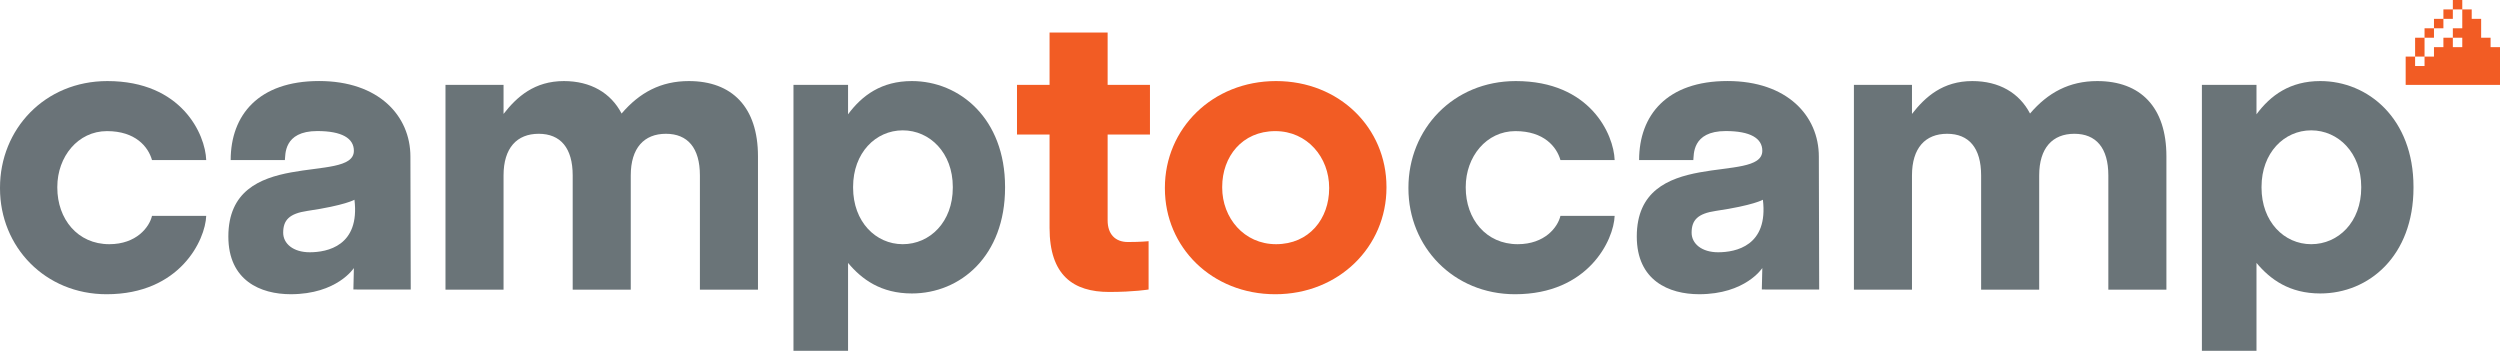
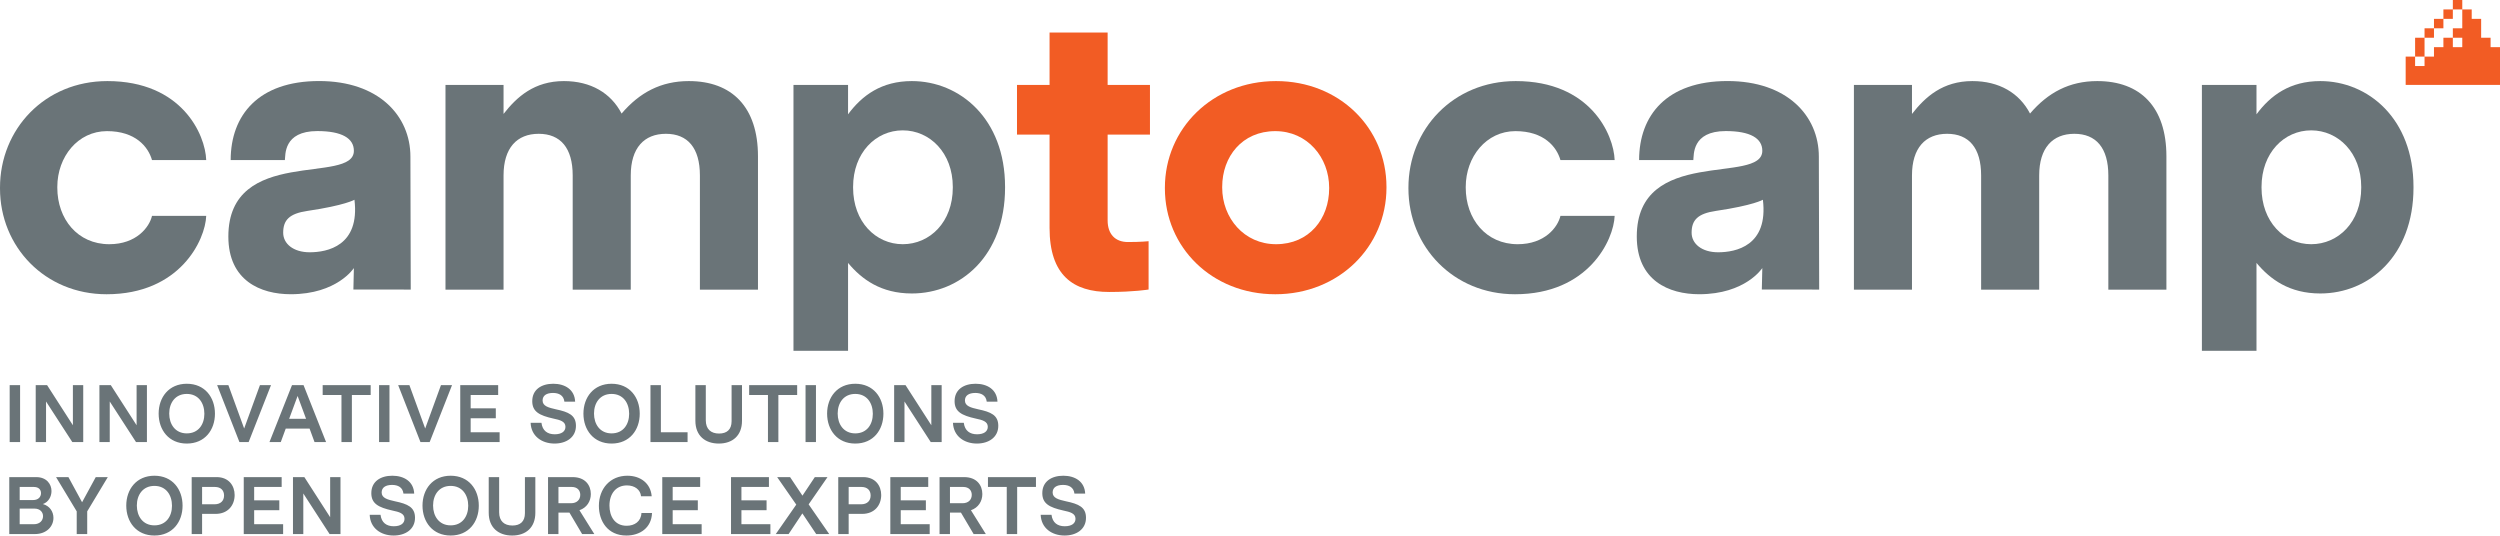
- <svg xmlns="http://www.w3.org/2000/svg" viewBox="0 0 962.16 135" height="135" width="962.16" xml:space="preserve" id="svg2" version="1.1">
+ <svg xmlns="http://www.w3.org/2000/svg" viewBox="0 0 962.16 206.107" height="206.107" width="962.16" xml:space="preserve" id="svg2" version="1.1">
  <defs id="defs6" />
-   <g transform="matrix(1.333333,0,0,-1.333333,0,135)" id="g10">
+   <g transform="matrix(1.333333,0,0,-1.333333,0,206.1067)" id="g10">
    <g transform="scale(0.1)" id="g12">
-       <path id="path14" style="fill:#f25c24;fill-opacity:1;fill-rule:nonzero;stroke:none" d="m 4002.01,470.848 v 2.222 c 0,169.789 -135.64,305.43 -318.7,305.43 -184.15,0 -320.86,-137.84 -320.86,-307.652 v -2.196 c 0,-169.808 135.62,-305.453 318.66,-305.453 184.14,0 320.9,137.832 320.9,307.649 m -165.41,-2.196 c 0,-87.121 -57.34,-161 -153.29,-161 -92.61,0 -155.47,76.086 -155.47,163.196 v 2.222 c 0,87.102 57.35,160.961 153.27,160.961 92.63,0 155.49,-76.062 155.49,-163.183 v -2.196" />
-       <path id="path16" style="fill:#6a7478;fill-opacity:1;fill-rule:nonzero;stroke:none" d="m 2901.09,470.848 v 2.222 c 0,197.379 -131.21,305.43 -269.05,305.43 -87.1,0 -143.35,-40.809 -184.15,-95.926 v 84.895 H 2290.34 V 0 h 157.55 v 253.609 c 39.68,-47.394 94.84,-88.175 184.15,-88.175 140.03,0 269.05,108.027 269.05,305.414 m -150.85,0 c 0,-99.246 -66.17,-163.196 -144.45,-163.196 -78.29,0 -143.35,65.047 -143.35,163.196 v 2.222 c 0,98.129 65.06,163.188 143.35,163.188 78.28,0 144.45,-65.059 144.45,-163.188 v -2.222" />
-       <path id="path18" style="fill:#6a7478;fill-opacity:1;fill-rule:nonzero;stroke:none" d="m 2187.88,176.449 v 384.824 c 0,142.235 -75,217.223 -199.6,217.223 -80.48,0 -142.25,-33.07 -194.06,-93.73 -30.87,59.55 -89.32,93.73 -166.52,93.73 -84.9,0 -135.62,-45.211 -174.22,-94.828 v 83.809 h -167.6 V 176.449 h 167.6 v 329.68 c 0,79.387 38.6,120.199 101.47,120.199 62.83,0 98.12,-40.812 98.12,-120.199 v -329.68 h 167.6 v 329.68 c 0,79.387 38.6,120.199 101.47,120.199 62.85,0 98.13,-40.812 98.13,-120.199 v -329.68 h 167.61" />
-       <path id="path20" style="fill:#6a7478;fill-opacity:1;fill-rule:nonzero;stroke:none" d="m 1185.6,176.684 c 0,0 -0.95,284.218 -0.95,383.754 0,117.71 -91.46,218.183 -263.728,218.183 -175.125,0 -255.067,-98.75 -255.067,-228.148 H 822.32 c 1.993,13.738 -5.097,83.75 93.582,83.75 71.153,0 105.548,-20.961 105.548,-56.961 0,-98.848 -362.313,15.058 -362.313,-247.473 0,-127.285 92.937,-166.531 180.027,-166.531 133.984,0 182.286,75.566 182.286,75.566 l -1.4,-61.953 z M 893.949,284.34 c -47.527,0 -76.543,24.883 -76.543,56.461 0,36.383 17.559,55.23 69.844,62.918 109.055,16.051 135.88,32.234 135.88,32.234 C 1039.25,302.719 944.66,284.34 893.949,284.34" />
-       <path id="path22" style="fill:#6a7378;fill-opacity:1;fill-rule:nonzero;stroke:none" d="m 438.781,389.457 c -7.644,-32.738 -45.047,-81.812 -123.406,-81.812 -91.504,0 -149.949,72.785 -149.949,163.203 v 2.218 c 0,87.102 59.539,160.973 143.347,160.973 82.122,0 118.965,-44.879 130.008,-83.57 H 595.246 C 592.719,624.305 524.945,778.496 309.859,778.496 129.035,778.496 0.004,639.547 0.004,470.848 v -2.2 C 0.004,299.938 130.141,163.207 307.672,163.207 c 211.922,0 285.047,156.66 287.574,226.25 H 438.781" />
-       <path id="path24" style="fill:#6a7478;fill-opacity:1;fill-rule:nonzero;stroke:none" d="m 6966.5,470.848 v 2.222 c 0,197.379 -131.21,305.43 -269.04,305.43 -87.11,0 -143.36,-40.809 -184.15,-95.926 v 84.895 H 6355.75 V 0 h 157.56 v 253.609 c 39.68,-47.394 94.83,-88.175 184.15,-88.175 140.03,0 269.04,108.027 269.04,305.414 m -150.85,0 c 0,-99.246 -66.17,-163.196 -144.43,-163.196 -78.3,0 -143.37,65.047 -143.37,163.196 v 2.222 c 0,98.129 65.07,163.188 143.37,163.188 78.26,0 144.43,-65.059 144.43,-163.188 v -2.222" />
-       <path id="path26" style="fill:#6a7478;fill-opacity:1;fill-rule:nonzero;stroke:none" d="m 6253.3,176.449 v 384.824 c 0,142.235 -74.99,217.223 -199.61,217.223 -80.48,0 -142.25,-33.07 -194.06,-93.73 -30.87,59.55 -89.32,93.73 -166.52,93.73 -84.9,0 -135.61,-45.211 -174.22,-94.828 v 83.809 h -167.6 V 176.449 h 167.6 v 329.68 c 0,79.387 38.61,120.199 101.47,120.199 62.83,0 98.12,-40.812 98.12,-120.199 v -329.68 h 167.6 v 329.68 c 0,79.387 38.6,120.199 101.47,120.199 62.86,0 98.13,-40.812 98.13,-120.199 v -329.68 h 167.62" />
-       <path id="path28" style="fill:#6a7478;fill-opacity:1;fill-rule:nonzero;stroke:none" d="m 5251.02,176.684 c 0,0 -0.96,284.218 -0.96,383.754 0,117.71 -91.46,218.183 -263.73,218.183 -175.12,0 -255.07,-98.75 -255.07,-228.148 h 156.48 c 1.98,13.738 -5.11,83.75 93.57,83.75 71.15,0 105.56,-20.961 105.56,-56.961 0,-98.848 -362.33,15.058 -362.33,-247.473 0,-127.285 92.93,-166.531 180.03,-166.531 134,0 182.3,75.566 182.3,75.566 l -1.41,-61.953 z M 4959.37,284.34 c -47.53,0 -76.55,24.883 -76.55,56.461 0,36.383 17.56,55.23 69.85,62.918 109.04,16.051 135.88,32.234 135.88,32.234 16.11,-133.234 -78.48,-151.613 -129.18,-151.613" />
-       <path id="path30" style="fill:#6a7478;fill-opacity:1;fill-rule:nonzero;stroke:none" d="m 4504.19,389.457 c -7.64,-32.738 -45.05,-81.812 -123.4,-81.812 -91.51,0 -149.96,72.785 -149.96,163.203 v 2.218 c 0,87.102 59.55,160.973 143.35,160.973 82.12,0 118.97,-44.879 130.01,-83.57 h 156.47 c -2.53,73.836 -70.29,228.027 -285.38,228.027 -180.83,0 -309.87,-138.949 -309.87,-307.648 v -2.2 c 0,-168.71 130.14,-305.441 307.67,-305.441 211.92,0 285.05,156.66 287.58,226.25 h -156.47" />
-       <path id="path32" style="fill:#f25c24;fill-opacity:1;fill-rule:nonzero;stroke:none" d="M 7216.22,767.469 V 876.402 H 7189 v 27.227 h -27.23 v 54.461 h -27.23 v 27.23 h -27.24 v -54.461 h -27.23 v -27.23 h 27.23 v -27.227 h -27.23 v 27.227 h -27.23 v -27.227 h -27.23 V 849.16 h -27.23 v -27.23 h -27.23 v 27.23 h -27.23 V 767.469 Z M 7080.07,985.32 h -27.23 v -27.23 h 27.23 z m -27.23,-27.23 h -27.23 v -27.231 h 27.23 z m -27.23,-27.231 h -27.23 v -27.23 h 27.23 z m -27.23,-27.23 h -27.23 v -54.457 h 27.23 z m 81.69,81.691 h 27.23 v 27.23 h -27.23 v -27.23" />
-       <path id="path34" style="fill:#f25c24;fill-opacity:1;fill-rule:nonzero;stroke:none" d="m 3315.38,316.316 c 0,0 -22.13,-2.402 -59.54,-2.402 -37.39,0 -58.68,23.406 -58.68,62.375 v 247.816 h 122.18 v 143.36 H 3197.16 V 918.543 H 3029.54 V 767.465 h -94 v -143.36 h 94 v -269.73 c 0,-136.754 68.69,-184.605 172.03,-184.605 72.15,0 113.81,7.082 113.81,7.082 v 139.464" />
+       <path id="path14" style="fill:#6a7478;fill-opacity:1;fill-rule:nonzero;stroke:none" d="m 26.754,4.23 h 73.738 c 34.524,0 53.781,22.551 53.781,46.73 0,17.629 -10.332,34.301 -30.531,39.93 16.438,5.649 24.906,21.847 24.906,37.57 0,19.738 -14.093,40.168 -44.16,40.168 H 26.754 Z M 97.672,140.219 c 14.09,0 20.672,-8 20.672,-17.848 0,-10.582 -7.508,-19.961 -22.782,-19.961 h -38.75 v 37.809 z M 99.32,77.75 c 16.446,0 24.895,-10.34 24.895,-21.852 0,-11.75 -8.449,-23.25 -26.543,-23.25 H 56.812 V 77.75 Z M 236.938,96.07 197.484,168.629 H 161.789 L 221.441,69.75 V 4.23 h 30.293 V 69.75 l 59.422,98.879 h -34.765 z m 208.769,76.551 c -51.894,0 -81.25,-39.223 -81.25,-86.191 C 364.457,39.219 393.813,0 445.707,0 c 52.148,0 81.262,39.219 81.262,86.191 0,47.207 -29.114,86.43 -81.262,86.43 m 0,-29.359 c 33.594,0 50.734,-26.293 50.734,-57.301 0,-31 -17.375,-56.602 -50.734,-56.602 -33.34,0 -50.715,26.309 -50.715,57.301 0,31 17.61,56.602 50.715,56.602 M 553.277,4.23 h 30.059 V 62.469 h 38.75 c 36.641,0 55.184,25.602 55.184,54.5 0,26.761 -16.907,51.66 -51.895,51.66 H 553.277 Z M 620.445,140.219 c 17.137,0 26.297,-10.11 26.297,-24.668 0,-15.262 -9.863,-25.371 -27.48,-25.371 H 583.336 V 140.219 Z M 703.57,4.23 H 817.238 V 32.648 h -83.609 v 40.391 h 72.574 v 28.652 h -72.574 v 38.528 h 79.383 v 28.41 H 703.57 Z M 952.984,168.629 V 52.84 L 878.531,168.629 H 845.656 V 4.23 h 29.828 V 121.422 L 951.344,4.23 h 31.472 V 168.629 Z m 242.586,-47.68 c -1.41,34.77 -29.12,51.672 -63.16,51.672 -34.06,0 -60.6,-16.68 -60.6,-50.25 0,-30.062 19.96,-41.109 61.07,-50.269 18.78,-3.992 34.75,-7.981 34.75,-23.723 0,-13.379 -11.28,-21.598 -31,-21.598 -20.67,0 -35.46,10.09 -38.28,33.117 h -31.24 C 1068.52,21.148 1099.76,0 1136.17,0 c 33.81,0 61.75,17.852 61.75,51.199 0,30.77 -21.13,39.93 -58,47.672 -20.91,4.707 -38.29,9.16 -38.29,25.367 0,14.332 11.28,21.852 30.06,21.852 16.91,0 30.78,-6.82 32.88,-25.141 z m 105.22,51.672 c -51.91,0 -81.25,-39.223 -81.25,-86.191 C 1219.54,39.219 1248.88,0 1300.79,0 c 52.13,0 81.26,39.219 81.26,86.191 0,47.207 -29.13,86.43 -81.26,86.43 m 0,-29.359 c 33.58,0 50.72,-26.293 50.72,-57.301 0,-31 -17.38,-56.602 -50.72,-56.602 -33.34,0 -50.73,26.309 -50.73,57.301 0,31 17.61,56.602 50.73,56.602 M 1515.2,64.59 c 0,-24.43 -13.86,-35.699 -36.17,-35.699 -23.48,0 -38.27,12.688 -38.27,38.281 V 168.629 h -30.07 V 65.762 C 1410.69,22.551 1439.12,0 1478.33,0 c 39.45,0 66.93,22.789 66.93,65.762 V 168.629 h -30.06 z m 66.69,-60.359 h 30.06 V 66.231 h 31.72 l 36.62,-62 h 35.23 l -42.98,68.809 c 21.15,7.289 32.88,25.609 32.88,46.742 0,25.36 -16.2,48.848 -52.59,48.848 h -70.94 z m 68.58,135.989 c 16.2,0 24.43,-10.11 24.43,-22.789 0,-13.852 -9.64,-24.192 -26.55,-24.192 h -36.4 V 140.219 Z M 1851.5,65.059 c -1.17,-24.43 -19.73,-36.867 -42.74,-36.867 -34.53,0 -49.56,27.707 -49.56,58.238 0,34.05 18.56,58.242 50.5,58.242 23.01,0 38.99,-12.922 40.63,-31.242 h 30.76 c -3.05,37.109 -32.17,59.191 -70.22,59.191 -49.55,0 -82.19,-37.109 -82.19,-86.891 C 1728.68,41.578 1754.04,0 1808.05,0 c 39,0 72.34,21.84 73.99,65.059 z m 60.13,-60.828 h 113.65 V 32.648 h -83.6 v 40.391 h 72.57 v 28.652 h -72.57 v 38.528 h 79.38 v 28.41 h -109.43 z m 198.43,0 h 113.67 V 32.648 h -83.61 v 40.391 h 72.57 v 28.652 h -72.57 v 38.528 h 79.39 v 28.41 H 2110.06 Z M 2298.41,89.238 2239.23,4.23 h 37.1 l 39.69,59.648 39.93,-59.648 h 37.57 l -59.4,85.719 54.47,78.68 h -36.63 l -35.7,-53.551 -35.7,53.551 h -37.33 z M 2419.59,4.23 h 30.06 V 62.469 h 38.75 c 36.64,0 55.19,25.602 55.19,54.5 0,26.761 -16.91,51.66 -51.9,51.66 h -72.1 z m 67.17,135.989 c 17.14,0 26.3,-10.11 26.3,-24.668 0,-15.262 -9.86,-25.371 -27.48,-25.371 h -35.93 V 140.219 Z M 2569.9,4.23 h 113.66 V 32.648 h -83.6 v 40.391 h 72.56 v 28.652 h -72.56 v 38.528 h 79.37 v 28.41 H 2569.9 Z m 142.07,0 h 30.07 V 66.231 h 31.7 l 36.64,-62 h 35.22 l -42.97,68.809 c 21.13,7.289 32.87,25.609 32.87,46.742 0,25.36 -16.2,48.848 -52.6,48.848 h -70.93 z m 68.58,135.989 c 16.2,0 24.42,-10.11 24.42,-22.789 0,-13.852 -9.61,-24.192 -26.53,-24.192 h -36.4 v 46.981 z m 71.16,28.41 v -28.41 h 54.25 V 4.23 h 30.06 V 140.219 h 54.25 v 28.41 z m 280.64,-47.68 c -1.41,34.77 -29.11,51.672 -63.17,51.672 -34.05,0 -60.59,-16.68 -60.59,-50.25 0,-30.062 19.96,-41.109 61.06,-50.269 18.79,-3.992 34.76,-7.981 34.76,-23.723 0,-13.379 -11.28,-21.598 -31,-21.598 -20.67,0 -35.46,10.09 -38.28,33.117 h -31.24 C 3005.3,21.148 3036.54,0 3072.94,0 c 33.81,0 61.76,17.852 61.76,51.199 0,30.77 -21.13,39.93 -58,47.672 -20.91,4.707 -38.29,9.16 -38.29,25.367 0,14.332 11.28,21.852 30.06,21.852 16.91,0 30.77,-6.82 32.88,-25.141 h 31" />
+       <path id="path16" style="fill:#6a7478;fill-opacity:1;fill-rule:nonzero;stroke:none" d="M 27.934,269.711 H 57.992 V 434.102 H 27.934 Z M 210.406,434.102 V 318.32 L 135.949,434.102 H 103.078 V 269.711 h 29.828 V 386.91 l 75.86,-117.199 h 31.464 v 164.391 z m 183.875,0 V 318.32 L 319.84,434.102 H 286.957 V 269.711 h 29.824 V 386.91 l 75.86,-117.199 h 31.464 v 164.391 z m 144.903,4 c -51.903,0 -81.258,-39.223 -81.258,-86.18 0,-47.223 29.355,-86.442 81.258,-86.442 52.136,0 81.261,39.219 81.261,86.192 0,47.207 -29.125,86.43 -81.261,86.43 m 0,-29.364 c 33.574,0 50.722,-26.297 50.722,-57.289 0,-31.008 -17.375,-56.597 -50.722,-56.597 -33.348,0 -50.735,26.296 -50.735,57.289 0,31.007 17.621,56.597 50.735,56.597 M 704.75,308.941 659.195,434.102 h -32.414 l 64.348,-164.391 h 26.531 l 64.59,164.391 h -31.941 z m 236.492,-39.23 -65.054,164.391 H 842.836 L 777.785,269.711 h 32.649 l 14.328,38.98 h 68.808 l 14.325,-38.98 z m -82.207,133.16 24.438,-65.98 h -48.848 z m 72.348,31.231 v -28.403 h 54.246 V 269.711 h 30.061 v 135.988 h 54.25 v 28.403 z M 1094.13,269.711 h 30.06 v 164.391 h -30.06 z m 133.15,39.23 -45.56,125.161 h -32.41 l 64.35,-164.391 h 26.54 l 64.58,164.391 h -31.94 z m 101.22,-39.23 h 113.67 v 28.43 h -83.61 v 40.39 h 72.57 v 28.641 h -72.57 v 38.527 h 79.38 v 28.403 H 1328.5 Z m 331.61,116.73 c -1.41,34.75 -29.13,51.661 -63.18,51.661 -34.05,0 -60.59,-16.672 -60.59,-50.262 0,-30.051 19.96,-41.102 61.06,-50.262 18.79,-3.976 34.76,-7.976 34.76,-23.719 0,-13.39 -11.27,-21.609 -31,-21.609 -20.67,0 -35.46,10.109 -38.28,33.121 h -31.24 c 1.41,-38.75 32.65,-59.891 69.05,-59.891 33.82,0 61.76,17.848 61.76,51.2 0,30.761 -21.13,39.922 -58,47.679 -20.9,4.7 -38.28,9.161 -38.28,25.36 0,14.332 11.27,21.851 30.06,21.851 16.91,0 30.76,-6.82 32.88,-25.129 z m 105.21,51.661 c -51.9,0 -81.26,-39.223 -81.26,-86.18 0,-47.223 29.36,-86.442 81.26,-86.442 52.13,0 81.25,39.219 81.25,86.192 0,47.207 -29.12,86.43 -81.25,86.43 m 0,-29.364 c 33.58,0 50.72,-26.297 50.72,-57.289 0,-31.008 -17.37,-56.597 -50.72,-56.597 -33.35,0 -50.73,26.296 -50.73,57.289 0,31.007 17.61,56.597 50.73,56.597 m 142.31,-110.597 v 135.961 h -30.06 V 269.711 h 107.09 v 28.43 z m 204.08,31.918 c 0,-24.411 -13.85,-35.68 -36.16,-35.68 -23.49,0 -38.28,12.672 -38.28,38.269 v 101.454 h -30.06 V 331.238 c 0,-43.207 28.41,-65.758 67.63,-65.758 39.46,0 66.93,22.782 66.93,65.758 v 102.864 h -30.06 z m 50.73,104.043 v -28.403 h 54.25 V 269.711 h 30.06 V 405.699 H 2301 v 28.403 z m 162.75,-164.391 h 30.06 v 164.391 h -30.06 z m 143.49,168.391 c -51.9,0 -81.26,-39.223 -81.26,-86.18 0,-47.223 29.36,-86.442 81.26,-86.442 52.13,0 81.25,39.219 81.25,86.192 0,47.207 -29.12,86.43 -81.25,86.43 m 0,-29.364 c 33.58,0 50.72,-26.297 50.72,-57.289 0,-31.008 -17.37,-56.597 -50.72,-56.597 -33.35,0 -50.73,26.296 -50.73,57.289 0,31.007 17.61,56.597 50.73,56.597 m 219.58,25.364 V 318.32 l -74.45,115.782 h -32.88 V 269.711 h 29.83 V 386.91 l 75.85,-117.199 h 31.47 v 164.391 z m 190.92,-47.661 c -1.4,34.75 -29.12,51.661 -63.17,51.661 -34.05,0 -60.59,-16.672 -60.59,-50.262 0,-30.051 19.96,-41.102 61.06,-50.262 18.79,-3.976 34.76,-7.976 34.76,-23.719 0,-13.39 -11.28,-21.609 -31,-21.609 -20.67,0 -35.46,10.109 -38.28,33.121 h -31.24 c 1.41,-38.75 32.65,-59.891 69.05,-59.891 33.82,0 61.76,17.848 61.76,51.2 0,30.761 -21.13,39.922 -58,47.679 -20.91,4.7 -38.28,9.161 -38.28,25.36 0,14.332 11.27,21.851 30.06,21.851 16.9,0 30.76,-6.82 32.87,-25.129 h 31" />
+       <path id="path18" style="fill:#f25c24;fill-opacity:1;fill-rule:nonzero;stroke:none" d="m 4002.01,1004.11 v 2.22 c 0,169.79 -135.64,305.43 -318.7,305.43 -184.15,0 -320.86,-137.84 -320.86,-307.65 v -2.2 c 0,-169.808 135.62,-305.453 318.66,-305.453 184.14,0 320.9,137.832 320.9,307.653 m -165.41,-2.2 c 0,-87.117 -57.34,-161 -153.29,-161 -92.61,0 -155.47,76.09 -155.47,163.2 v 2.22 c 0,87.1 57.35,160.96 153.27,160.96 92.63,0 155.49,-76.06 155.49,-163.18 v -2.2" />
+       <path id="path20" style="fill:#6a7478;fill-opacity:1;fill-rule:nonzero;stroke:none" d="m 2901.09,1004.11 v 2.22 c 0,197.38 -131.21,305.43 -269.05,305.43 -87.1,0 -143.35,-40.81 -184.15,-95.93 v 84.9 H 2290.34 V 533.262 h 157.55 v 253.605 c 39.68,-47.39 94.84,-88.172 184.15,-88.172 140.03,0 269.05,108.028 269.05,305.415 m -150.85,0 c 0,-99.251 -66.17,-163.2 -144.45,-163.2 -78.29,0 -143.35,65.051 -143.35,163.2 v 2.22 c 0,98.13 65.06,163.19 143.35,163.19 78.28,0 144.45,-65.06 144.45,-163.19 v -2.22" />
+       <path id="path22" style="fill:#6a7478;fill-opacity:1;fill-rule:nonzero;stroke:none" d="m 2187.88,709.711 v 384.829 c 0,142.23 -75,217.22 -199.6,217.22 -80.48,0 -142.25,-33.08 -194.06,-93.74 -30.87,59.55 -89.32,93.74 -166.52,93.74 -84.9,0 -135.62,-45.21 -174.22,-94.83 v 83.8 h -167.6 V 709.711 h 167.6 v 329.679 c 0,79.39 38.6,120.2 101.47,120.2 62.83,0 98.12,-40.81 98.12,-120.2 V 709.711 h 167.6 v 329.679 c 0,79.39 38.6,120.2 101.47,120.2 62.85,0 98.13,-40.81 98.13,-120.2 V 709.711 h 167.61" />
+       <path id="path24" style="fill:#6a7478;fill-opacity:1;fill-rule:nonzero;stroke:none" d="m 1185.6,709.945 c 0,0 -0.95,284.219 -0.95,383.755 0,117.71 -91.46,218.18 -263.728,218.18 -175.125,0 -255.067,-98.75 -255.067,-228.15 H 822.32 c 1.993,13.74 -5.097,83.75 93.582,83.75 71.153,0 105.548,-20.96 105.548,-56.96 0,-98.85 -362.313,15.06 -362.313,-247.469 0,-127.285 92.937,-166.535 180.027,-166.535 133.984,0 182.286,75.566 182.286,75.566 l -1.4,-61.953 z M 893.949,817.602 c -47.527,0 -76.543,24.882 -76.543,56.457 0,36.382 17.559,55.23 69.844,62.921 109.055,16.051 135.88,32.231 135.88,32.231 C 1039.25,835.98 944.66,817.602 893.949,817.602" />
+       <path id="path26" style="fill:#6a7478;fill-opacity:1;fill-rule:nonzero;stroke:none" d="m 438.781,922.719 c -7.644,-32.742 -45.047,-81.813 -123.406,-81.813 -91.504,0 -149.949,72.782 -149.949,163.204 v 2.21 c 0,87.11 59.539,160.98 143.347,160.98 82.122,0 118.965,-44.88 130.008,-83.57 h 156.465 c -2.527,73.84 -70.301,228.03 -285.387,228.03 -180.824,0 -309.855,-138.96 -309.855,-307.65 v -2.2 C 0.004,833.195 130.141,696.469 307.672,696.469 c 211.922,0 285.047,156.66 287.574,226.25 H 438.781" />
+       <path id="path28" style="fill:#6a7478;fill-opacity:1;fill-rule:nonzero;stroke:none" d="m 6966.5,1004.11 v 2.22 c 0,197.38 -131.21,305.43 -269.04,305.43 -87.11,0 -143.36,-40.81 -184.15,-95.93 v 84.9 H 6355.75 V 533.262 h 157.56 v 253.605 c 39.68,-47.39 94.83,-88.172 184.15,-88.172 140.03,0 269.04,108.028 269.04,305.415 m -150.85,0 c 0,-99.251 -66.17,-163.2 -144.43,-163.2 -78.3,0 -143.37,65.051 -143.37,163.2 v 2.22 c 0,98.13 65.07,163.19 143.37,163.19 78.26,0 144.43,-65.06 144.43,-163.19 v -2.22" />
+       <path id="path30" style="fill:#6a7478;fill-opacity:1;fill-rule:nonzero;stroke:none" d="m 6253.3,709.711 v 384.829 c 0,142.23 -74.99,217.22 -199.61,217.22 -80.48,0 -142.25,-33.08 -194.06,-93.74 -30.87,59.55 -89.32,93.74 -166.52,93.74 -84.9,0 -135.61,-45.21 -174.22,-94.83 v 83.8 h -167.6 V 709.711 h 167.6 v 329.679 c 0,79.39 38.61,120.2 101.47,120.2 62.83,0 98.12,-40.81 98.12,-120.2 V 709.711 h 167.6 v 329.679 c 0,79.39 38.6,120.2 101.47,120.2 62.86,0 98.13,-40.81 98.13,-120.2 V 709.711 h 167.62" />
+       <path id="path32" style="fill:#6a7478;fill-opacity:1;fill-rule:nonzero;stroke:none" d="m 5251.02,709.945 c 0,0 -0.96,284.219 -0.96,383.755 0,117.71 -91.46,218.18 -263.73,218.18 -175.12,0 -255.07,-98.75 -255.07,-228.15 h 156.48 c 1.98,13.74 -5.11,83.75 93.57,83.75 71.15,0 105.56,-20.96 105.56,-56.96 0,-98.85 -362.33,15.06 -362.33,-247.469 0,-127.285 92.93,-166.535 180.03,-166.535 134,0 182.3,75.566 182.3,75.566 l -1.41,-61.953 z m -291.65,107.657 c -47.53,0 -76.55,24.882 -76.55,56.457 0,36.382 17.56,55.23 69.85,62.921 109.04,16.051 135.88,32.231 135.88,32.231 16.11,-133.231 -78.48,-151.609 -129.18,-151.609" />
+       <path id="path34" style="fill:#6a7478;fill-opacity:1;fill-rule:nonzero;stroke:none" d="m 4504.19,922.719 c -7.64,-32.742 -45.05,-81.813 -123.4,-81.813 -91.51,0 -149.96,72.782 -149.96,163.204 v 2.21 c 0,87.11 59.55,160.98 143.35,160.98 82.12,0 118.97,-44.88 130.01,-83.57 h 156.47 c -2.53,73.84 -70.29,228.03 -285.38,228.03 -180.83,0 -309.87,-138.96 -309.87,-307.65 v -2.2 c 0,-168.715 130.14,-305.441 307.67,-305.441 211.92,0 285.05,156.66 287.58,226.25 h -156.47" />
+       <path id="path36" style="fill:#f25c24;fill-opacity:1;fill-rule:nonzero;stroke:none" d="m 7216.22,1300.73 v 108.93 H 7189 v 27.23 h -27.23 v 54.46 h -27.23 v 27.23 h -27.24 v -54.46 h -27.23 v -27.23 h 27.23 v -27.23 h -27.23 v 27.23 h -27.23 v -27.23 h -27.23 v -27.24 h -27.23 v -27.23 h -27.23 v 27.23 h -27.23 v -81.69 z m -136.15,217.85 h -27.23 v -27.23 h 27.23 z m -27.23,-27.23 h -27.23 v -27.23 h 27.23 z m -27.23,-27.23 h -27.23 v -27.23 h 27.23 z m -27.23,-27.23 h -27.23 v -54.46 h 27.23 z m 81.69,81.69 h 27.23 v 27.23 h -27.23 v -27.23" />
+       <path id="path38" style="fill:#f25c24;fill-opacity:1;fill-rule:nonzero;stroke:none" d="m 3315.38,849.578 c 0,0 -22.13,-2.402 -59.54,-2.402 -37.39,0 -58.68,23.402 -58.68,62.375 v 247.819 h 122.18 v 143.36 h -122.18 v 151.07 h -167.62 v -151.07 h -94 v -143.36 h 94 V 887.637 c 0,-136.754 68.69,-184.606 172.03,-184.606 72.15,0 113.81,7.078 113.81,7.078 v 139.469" />
    </g>
  </g>
</svg>
